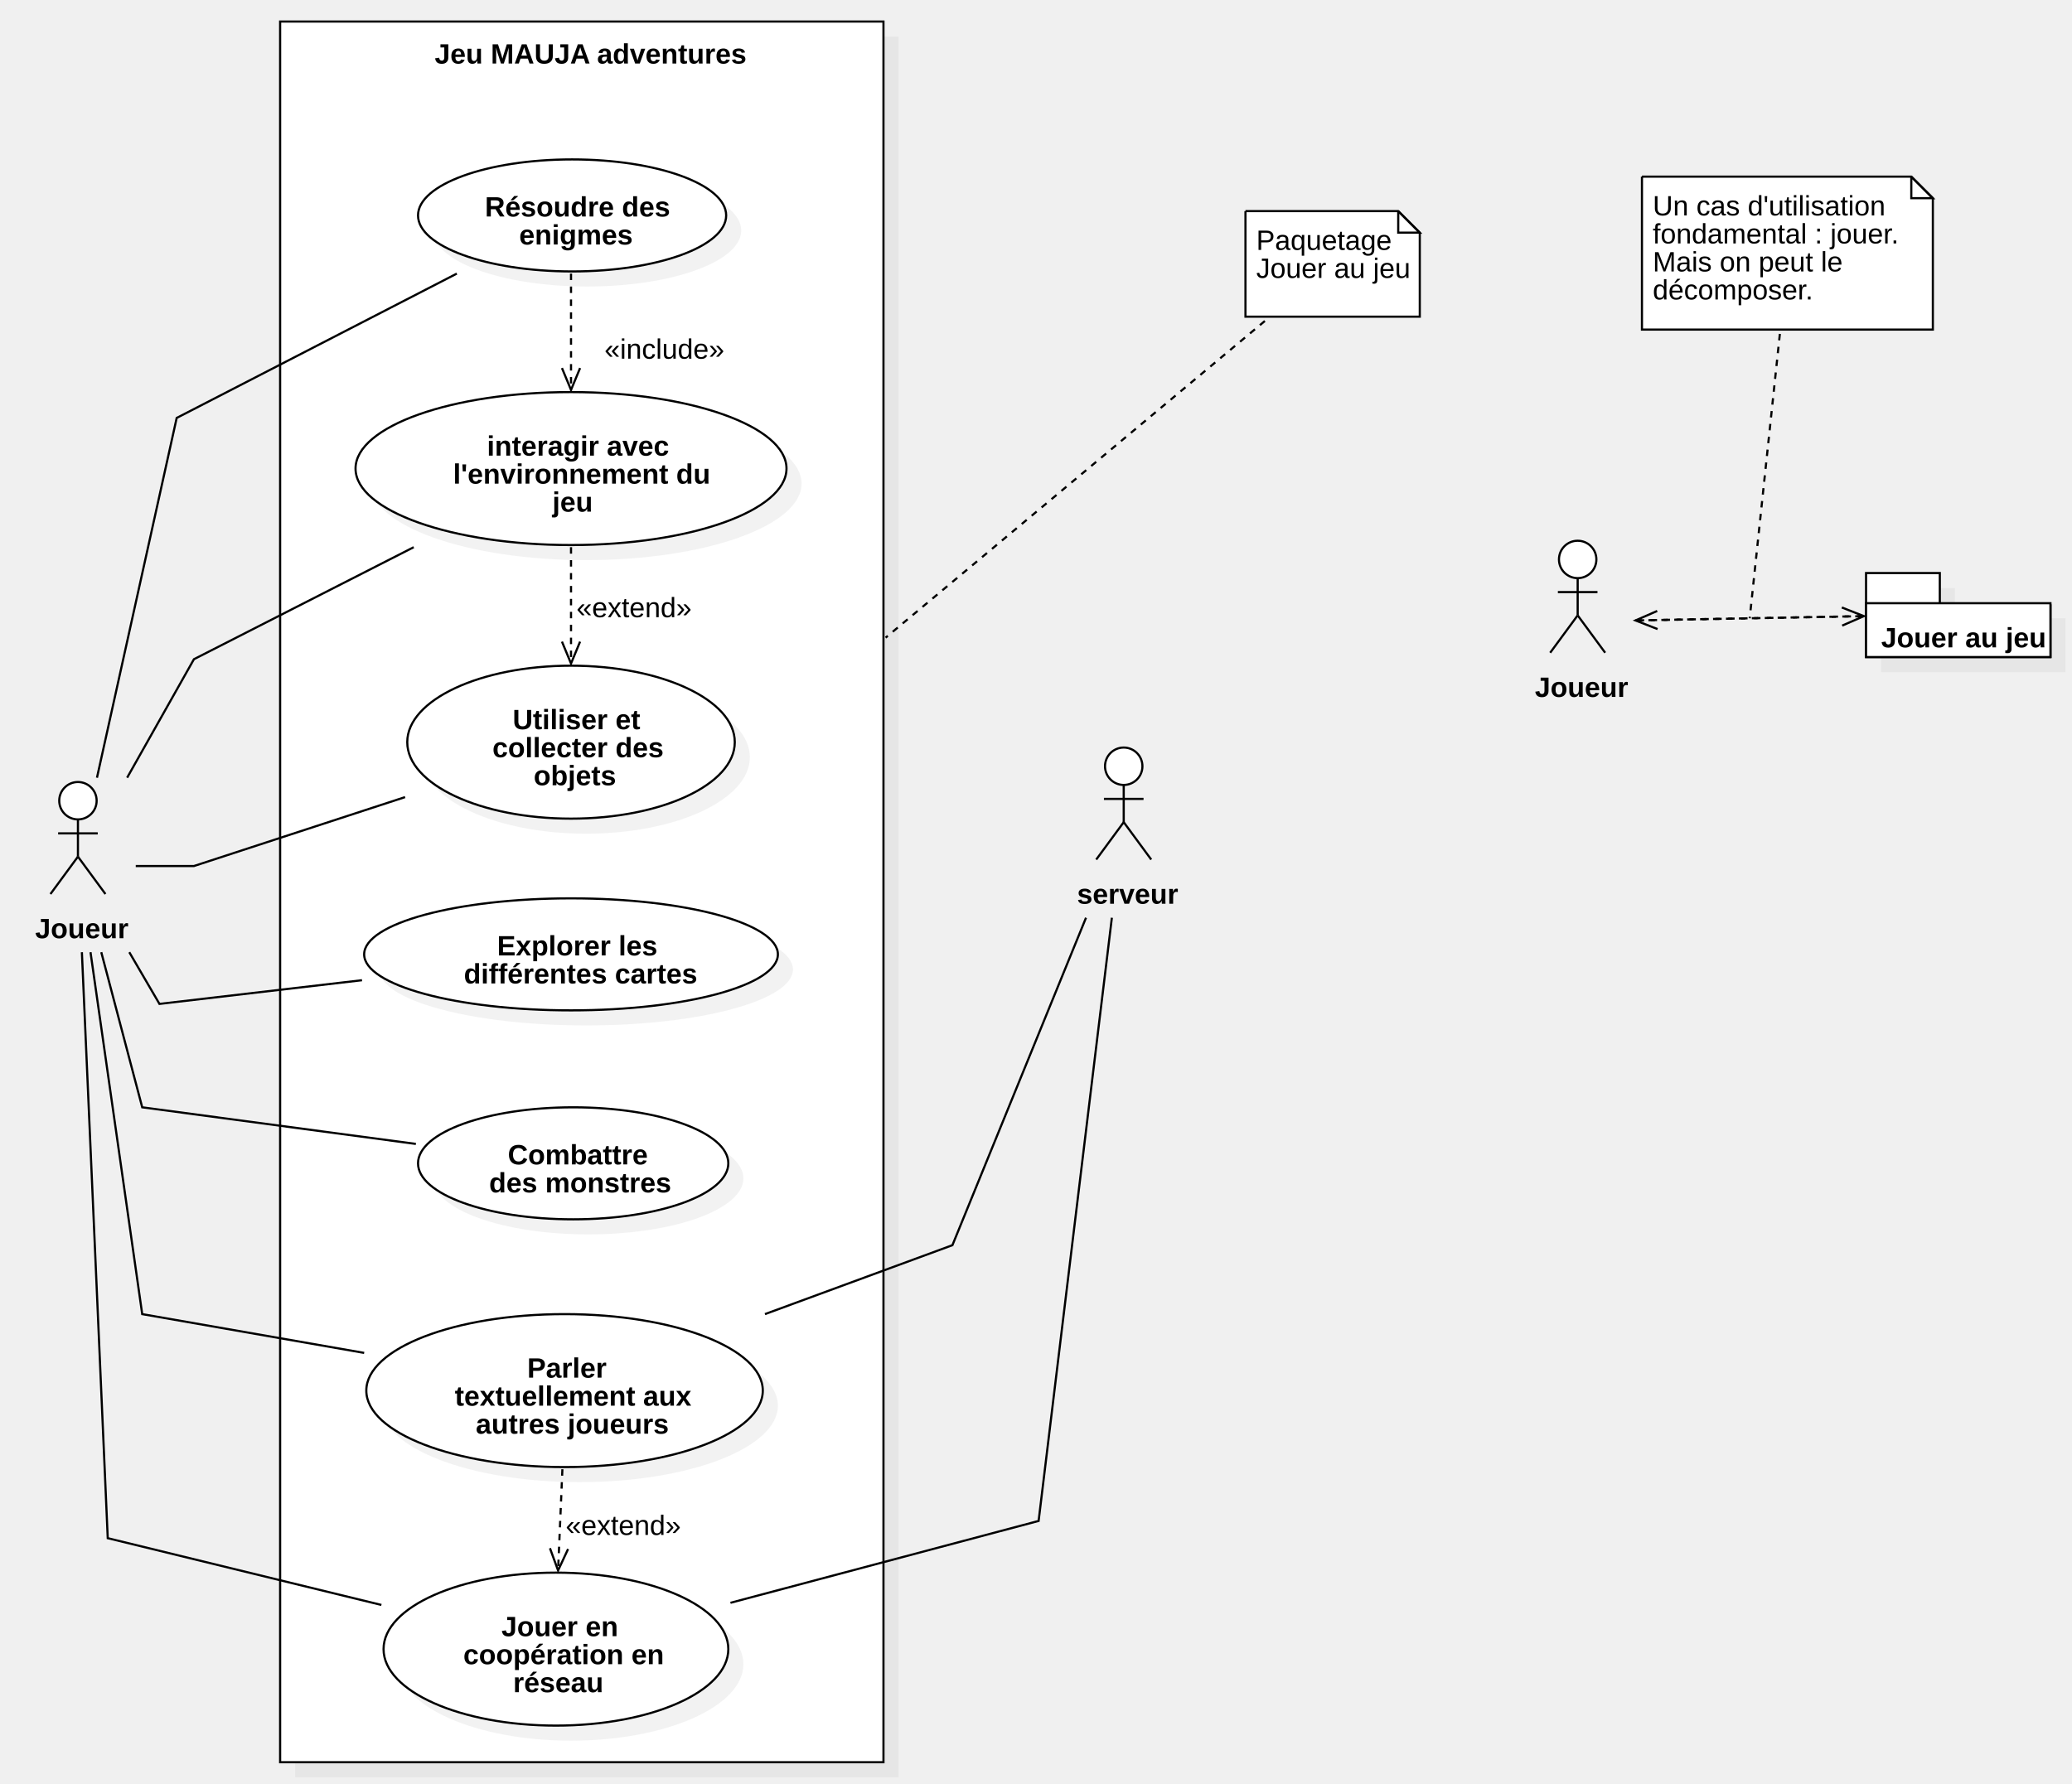
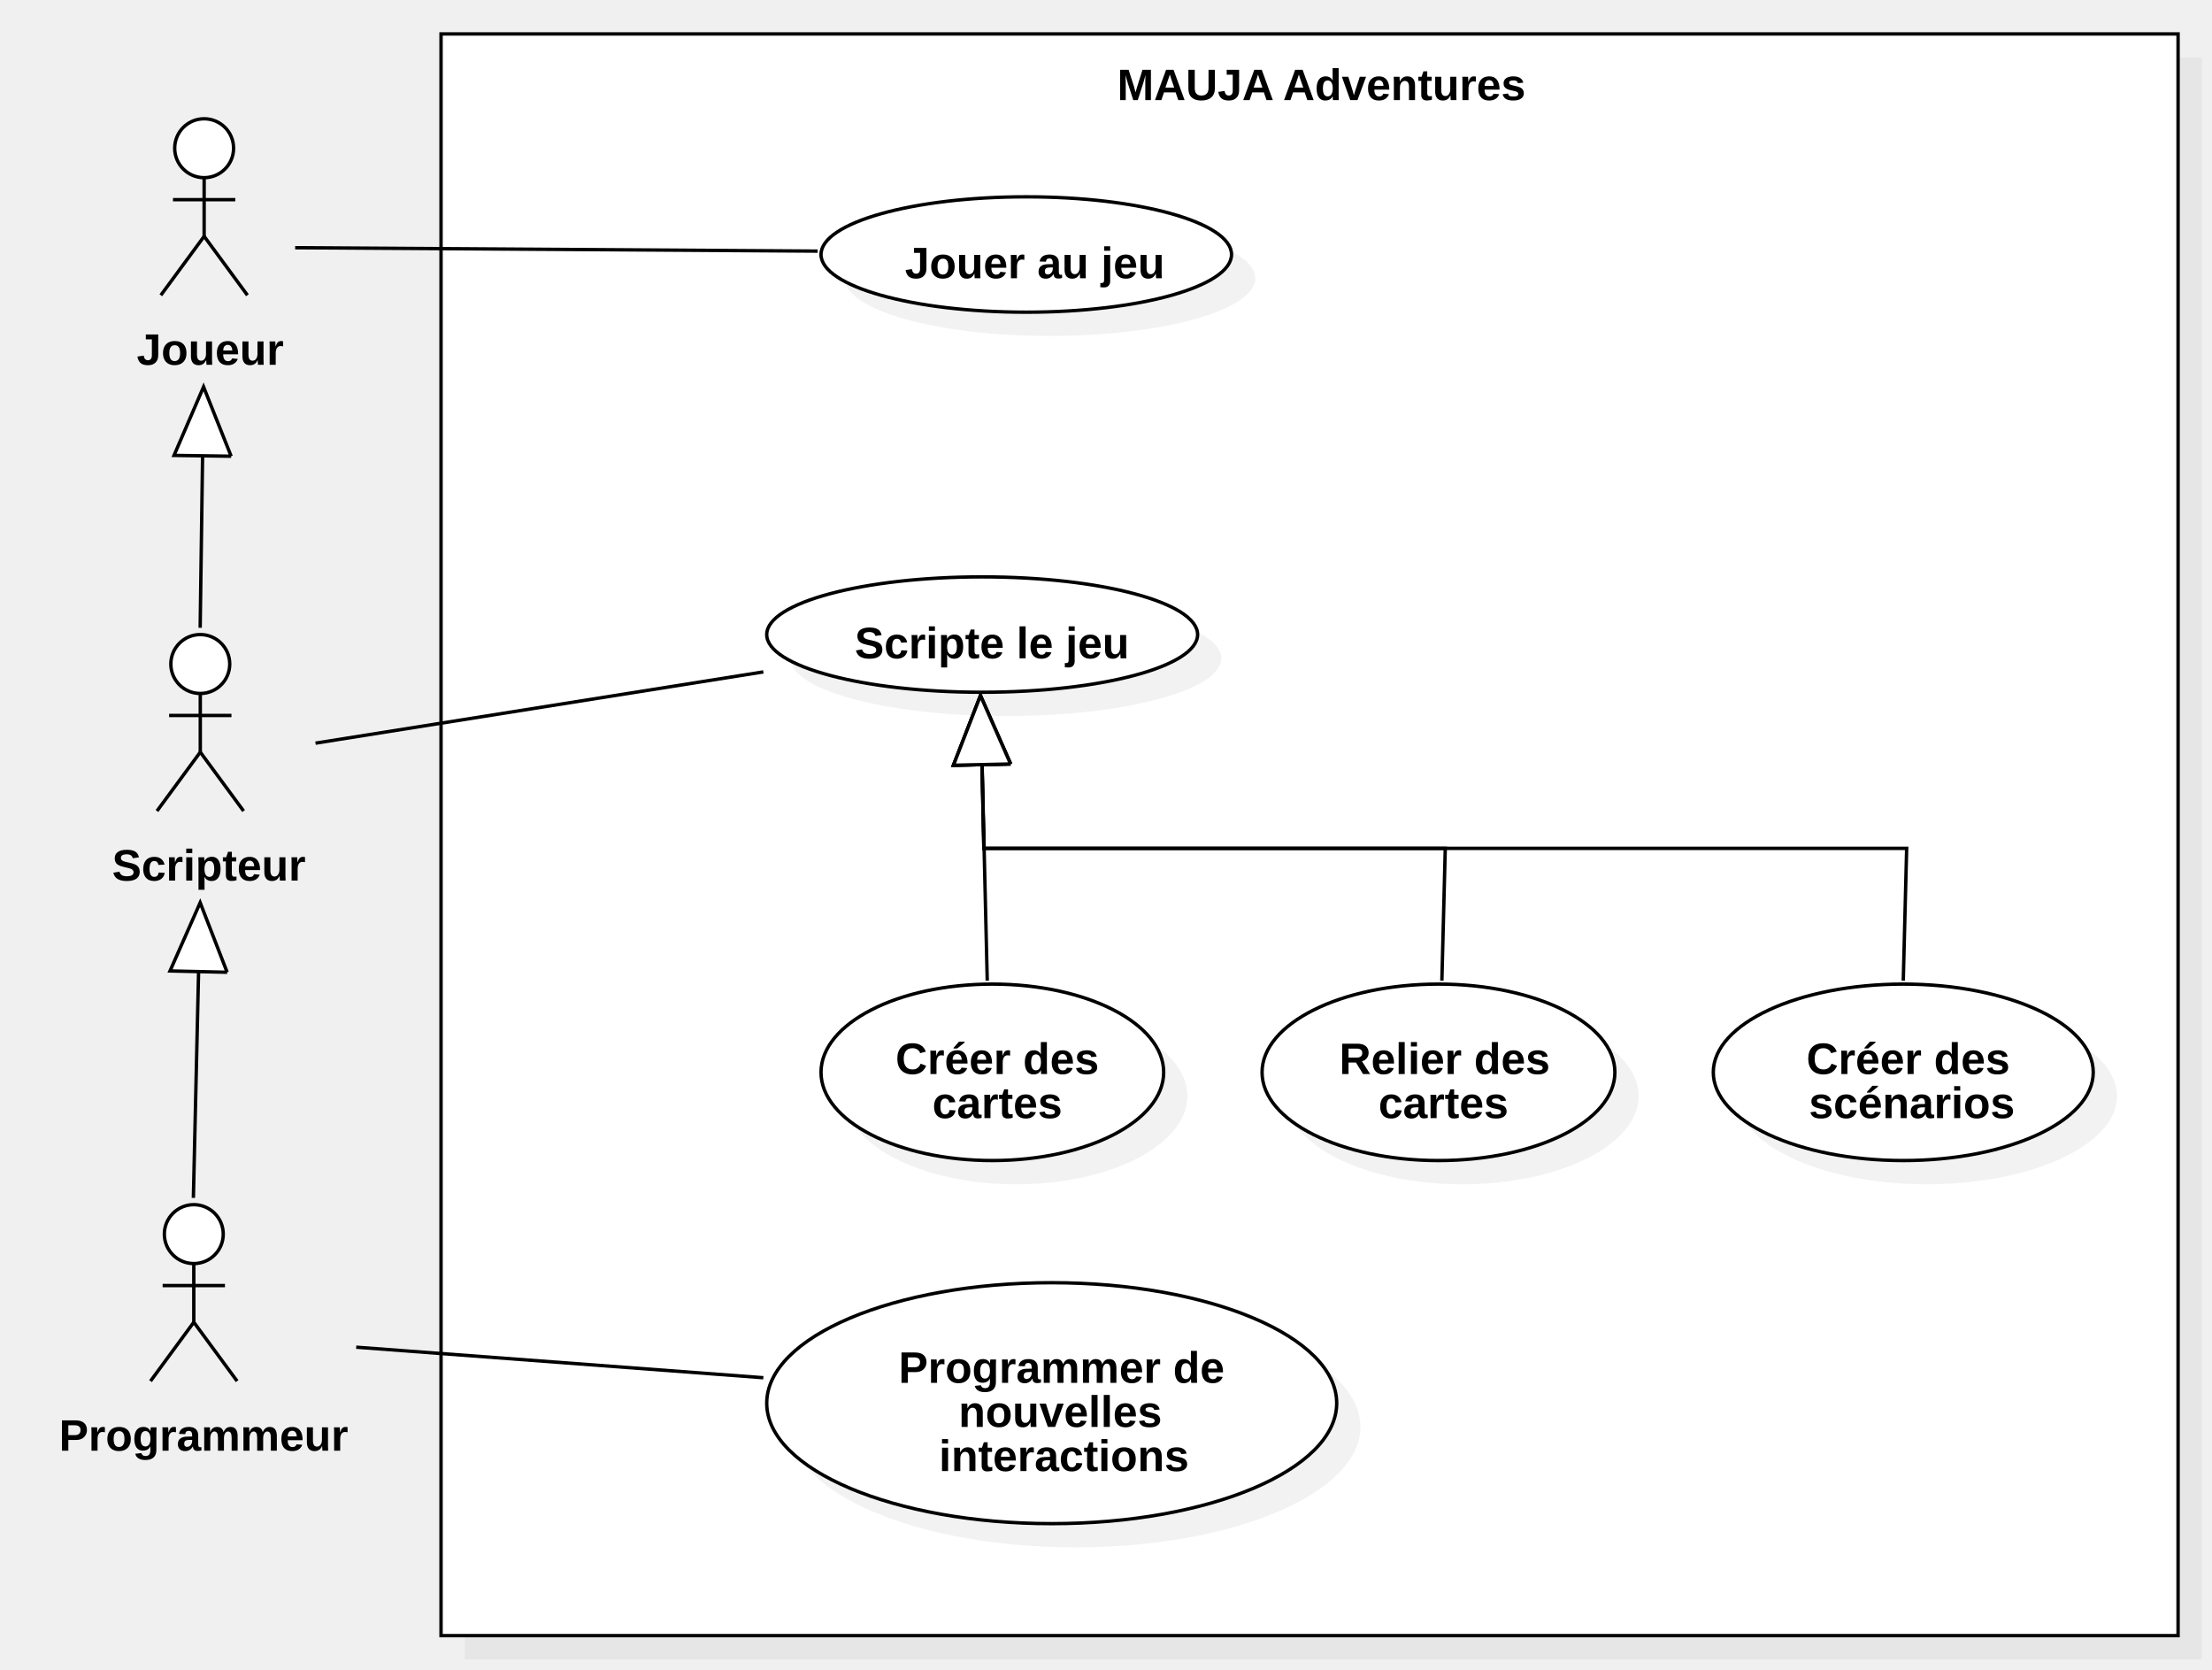
- <svg xmlns="http://www.w3.org/2000/svg" version="1.1" width="961.578" height="828">
+ <svg xmlns="http://www.w3.org/2000/svg" version="1.1" width="652" height="492">
  <defs />
  <g>
-     <g transform="translate(-6,-54) scale(1,1)">
-       <rect fill="#C0C0C0" stroke="none" x="143" y="71" width="280" height="808" opacity="0.2" />
-     </g>
-     <g transform="translate(-6,-54) scale(1,1)">
-       <rect fill="#ffffff" stroke="none" x="136" y="64" width="280" height="808" />
-     </g>
-     <g transform="translate(-6,-54) scale(1,1)">
-       <path fill="none" stroke="#000000" d="M 136 64 L 416 64 L 416 872 L 136 872 L 136 64 Z Z" stroke-miterlimit="10" />
-     </g>
-     <g transform="translate(-6,-54) scale(1,1)">
-       <g>
-         <path fill="none" stroke="none" />
-         <text fill="#000000" stroke="none" font-family="Arial" font-size="13px" font-style="normal" font-weight="bold" text-decoration="none" x="207.718" y="83.5">Jeu MAUJA adventures</text>
-       </g>
-     </g>
-     <g transform="translate(-6,-54) scale(1,1)">
-       <path fill="#ffffff" stroke="none" d="M 33.492 425.68 C 33.492 420.886 37.377 417 42.171 417 C 46.964 417 50.85 420.886 50.85 425.68 C 50.85 430.474 46.964 434.36 42.171 434.36 C 37.377 434.36 33.492 430.474 33.492 425.68 Z" />
-     </g>
-     <g transform="translate(-6,-54) scale(1,1)">
-       <path fill="none" stroke="#000000" d="M 33.492 425.68 C 33.492 420.886 37.377 417 42.171 417 C 46.964 417 50.85 420.886 50.85 425.68 C 50.85 430.474 46.964 434.36 42.171 434.36 C 37.377 434.36 33.492 430.474 33.492 425.68 Z" stroke-miterlimit="10" />
-     </g>
-     <g transform="translate(-6,-54) scale(1,1)">
-       <path fill="none" stroke="#000000" d="M 42.171 434.36 L 42.171 451.64" stroke-miterlimit="10" />
-     </g>
-     <g transform="translate(-6,-54) scale(1,1)">
-       <path fill="none" stroke="#000000" d="M 32.981 440.84 L 51.361 440.84" stroke-miterlimit="10" />
-     </g>
-     <g transform="translate(-6,-54) scale(1,1)">
-       <path fill="none" stroke="#000000" d="M 42.171 451.64 L 29.407 469" stroke-miterlimit="10" />
-     </g>
-     <g transform="translate(-6,-54) scale(1,1)">
-       <path fill="none" stroke="#000000" d="M 42.171 451.64 L 54.935 469" stroke-miterlimit="10" />
-     </g>
-     <g transform="translate(-6,-54) scale(1,1)">
-       <g>
-         <path fill="none" stroke="none" />
-         <text fill="#000000" stroke="none" font-family="Arial" font-size="13px" font-style="normal" font-weight="bold" text-decoration="none" x="22.296" y="489.5">Joueur</text>
-       </g>
-     </g>
-     <g transform="translate(-6,-54) scale(1,1)">
-       <path fill="#C0C0C0" stroke="none" d="M 191 826.5 C 191 806.894 226.817 791 271 791 C 315.183 791 351 806.894 351 826.5 C 351 846.106 315.183 862 271 862 C 226.817 862 191 846.106 191 826.5 Z" opacity="0.2" />
-     </g>
-     <g transform="translate(-6,-54) scale(1,1)">
-       <path fill="#ffffff" stroke="none" d="M 184 819.5 C 184 799.894 219.817 784 264 784 C 308.183 784 344 799.894 344 819.5 C 344 839.106 308.183 855 264 855 C 219.817 855 184 839.106 184 819.5 Z" />
-     </g>
-     <g transform="translate(-6,-54) scale(1,1)">
-       <path fill="none" stroke="#000000" d="M 184 819.5 C 184 799.894 219.817 784 264 784 C 308.183 784 344 799.894 344 819.5 C 344 839.106 308.183 855 264 855 C 219.817 855 184 839.106 184 819.5 Z" stroke-miterlimit="10" />
-     </g>
-     <g transform="translate(-6,-54) scale(1,1)">
-       <g>
-         <path fill="none" stroke="none" />
-         <text fill="#000000" stroke="none" font-family="Arial" font-size="13px" font-style="normal" font-weight="bold" text-decoration="none" x="238.705" y="813.5">Jouer en</text>
-         <text fill="#000000" stroke="none" font-family="Arial" font-size="13px" font-style="normal" font-weight="bold" text-decoration="none" x="220.995" y="826.5">coopération en</text>
-         <text fill="#000000" stroke="none" font-family="Arial" font-size="13px" font-style="normal" font-weight="bold" text-decoration="none" x="244.125" y="839.5">réseau</text>
-       </g>
-     </g>
-     <g transform="translate(-6,-54) scale(1,1)">
-       <path fill="none" stroke="#000000" d="M 44 496 L 56 768 L 183 799" stroke-miterlimit="10" />
-     </g>
-     <g transform="translate(-6,-54) scale(1,1)">
-       <path fill="#C0C0C0" stroke="none" d="M 207 161 C 207 146.641 239.012 135 278.5 135 C 317.988 135 350 146.641 350 161 C 350 175.359 317.988 187 278.5 187 C 239.012 187 207 175.359 207 161 Z" opacity="0.2" />
-     </g>
-     <g transform="translate(-6,-54) scale(1,1)">
-       <path fill="#ffffff" stroke="none" d="M 200 154 C 200 139.641 232.012 128 271.5 128 C 310.988 128 343 139.641 343 154 C 343 168.359 310.988 180 271.5 180 C 232.012 180 200 168.359 200 154 Z" />
-     </g>
-     <g transform="translate(-6,-54) scale(1,1)">
-       <path fill="none" stroke="#000000" d="M 200 154 C 200 139.641 232.012 128 271.5 128 C 310.988 128 343 139.641 343 154 C 343 168.359 310.988 180 271.5 180 C 232.012 180 200 168.359 200 154 Z" stroke-miterlimit="10" />
-     </g>
-     <g transform="translate(-6,-54) scale(1,1)">
-       <g>
-         <path fill="none" stroke="none" />
-         <text fill="#000000" stroke="none" font-family="Arial" font-size="13px" font-style="normal" font-weight="bold" text-decoration="none" x="231.031" y="154.5">Résoudre des</text>
-         <text fill="#000000" stroke="none" font-family="Arial" font-size="13px" font-style="normal" font-weight="bold" text-decoration="none" x="246.931" y="167.5">enigmes</text>
-       </g>
-     </g>
-     <g transform="translate(-6,-54) scale(1,1)">
-       <path fill="none" stroke="#000000" d="M 51 415 L 88 248 L 218 181" stroke-miterlimit="10" />
-     </g>
-     <g transform="translate(-6,-54) scale(1,1)">
-       <path fill="#C0C0C0" stroke="none" d="M 178 278.5 C 178 258.894 222.772 243 278 243 C 333.228 243 378 258.894 378 278.5 C 378 298.106 333.228 314 278 314 C 222.772 314 178 298.106 178 278.5 Z" opacity="0.2" />
-     </g>
-     <g transform="translate(-6,-54) scale(1,1)">
-       <path fill="#ffffff" stroke="none" d="M 171 271.5 C 171 251.894 215.772 236 271 236 C 326.228 236 371 251.894 371 271.5 C 371 291.106 326.228 307 271 307 C 215.772 307 171 291.106 171 271.5 Z" />
-     </g>
-     <g transform="translate(-6,-54) scale(1,1)">
-       <path fill="none" stroke="#000000" d="M 171 271.5 C 171 251.894 215.772 236 271 236 C 326.228 236 371 251.894 371 271.5 C 371 291.106 326.228 307 271 307 C 215.772 307 171 291.106 171 271.5 Z" stroke-miterlimit="10" />
-     </g>
-     <g transform="translate(-6,-54) scale(1,1)">
-       <g>
-         <path fill="none" stroke="none" />
-         <text fill="#000000" stroke="none" font-family="Arial" font-size="13px" font-style="normal" font-weight="bold" text-decoration="none" x="231.981" y="265.5">interagir avec</text>
-         <text fill="#000000" stroke="none" font-family="Arial" font-size="13px" font-style="normal" font-weight="bold" text-decoration="none" x="216.28" y="278.5">l'environnement du</text>
-         <text fill="#000000" stroke="none" font-family="Arial" font-size="13px" font-style="normal" font-weight="bold" text-decoration="none" x="262.326" y="291.5">jeu</text>
-       </g>
-     </g>
-     <g transform="translate(-6,-54) scale(1,1)">
-       <path fill="none" stroke="#000000" d="M 271 181 L 271 235" stroke-miterlimit="10" stroke-dasharray="3" />
-     </g>
-     <g transform="translate(-6,-54) scale(1,1)">
-       <path fill="none" stroke="#000000" d="M 266.79 224.837 L 271 235 L 275.21 224.837" stroke-miterlimit="10" />
-     </g>
-     <g transform="translate(-6,-54) scale(1,1)">
-       <g>
-         <path fill="none" stroke="none" />
-         <text fill="#000000" stroke="none" font-family="Arial" font-size="13px" font-style="normal" font-weight="normal" text-decoration="none" x="286.5" y="220.5">«include»</text>
-       </g>
-     </g>
-     <g transform="translate(-6,-54) scale(1,1)">
-       <path fill="none" stroke="#000000" d="M 65 415 L 96 360 L 198 308" stroke-miterlimit="10" />
-     </g>
-     <g transform="translate(-6,-54) scale(1,1)">
-       <path fill="#C0C0C0" stroke="none" d="M 182 504 C 182 489.641 224.981 478 278 478 C 331.019 478 374 489.641 374 504 C 374 518.359 331.019 530 278 530 C 224.981 530 182 518.359 182 504 Z" opacity="0.2" />
-     </g>
-     <g transform="translate(-6,-54) scale(1,1)">
-       <path fill="#ffffff" stroke="none" d="M 175 497 C 175 482.641 217.981 471 271 471 C 324.019 471 367 482.641 367 497 C 367 511.359 324.019 523 271 523 C 217.981 523 175 511.359 175 497 Z" />
-     </g>
-     <g transform="translate(-6,-54) scale(1,1)">
-       <path fill="none" stroke="#000000" d="M 175 497 C 175 482.641 217.981 471 271 471 C 324.019 471 367 482.641 367 497 C 367 511.359 324.019 523 271 523 C 217.981 523 175 511.359 175 497 Z" stroke-miterlimit="10" />
-     </g>
-     <g transform="translate(-6,-54) scale(1,1)">
-       <g>
-         <path fill="none" stroke="none" />
-         <text fill="#000000" stroke="none" font-family="Arial" font-size="13px" font-style="normal" font-weight="bold" text-decoration="none" x="236.681" y="497.5">Explorer les</text>
-         <text fill="#000000" stroke="none" font-family="Arial" font-size="13px" font-style="normal" font-weight="bold" text-decoration="none" x="221.26" y="510.5">différentes cartes</text>
-       </g>
-     </g>
-     <g transform="translate(-6,-54) scale(1,1)">
-       <path fill="none" stroke="#000000" d="M 66 496 L 80 520 L 174 509" stroke-miterlimit="10" />
-     </g>
-     <g transform="translate(-6,-54) scale(1,1)">
-       <path fill="#ffffff" stroke="none" d="M 518.821 409.68 C 518.821 404.886 522.707 401 527.5 401 C 532.293 401 536.179 404.886 536.179 409.68 C 536.179 414.474 532.293 418.36 527.5 418.36 C 522.707 418.36 518.821 414.474 518.821 409.68 Z" />
-     </g>
-     <g transform="translate(-6,-54) scale(1,1)">
-       <path fill="none" stroke="#000000" d="M 518.821 409.68 C 518.821 404.886 522.707 401 527.5 401 C 532.293 401 536.179 404.886 536.179 409.68 C 536.179 414.474 532.293 418.36 527.5 418.36 C 522.707 418.36 518.821 414.474 518.821 409.68 Z" stroke-miterlimit="10" />
-     </g>
-     <g transform="translate(-6,-54) scale(1,1)">
-       <path fill="none" stroke="#000000" d="M 527.5 418.36 L 527.5 435.64" stroke-miterlimit="10" />
-     </g>
-     <g transform="translate(-6,-54) scale(1,1)">
-       <path fill="none" stroke="#000000" d="M 518.31 424.84 L 536.69 424.84" stroke-miterlimit="10" />
-     </g>
-     <g transform="translate(-6,-54) scale(1,1)">
-       <path fill="none" stroke="#000000" d="M 527.5 435.64 L 514.736 453" stroke-miterlimit="10" />
-     </g>
-     <g transform="translate(-6,-54) scale(1,1)">
-       <path fill="none" stroke="#000000" d="M 527.5 435.64 L 540.264 453" stroke-miterlimit="10" />
-     </g>
-     <g transform="translate(-6,-54) scale(1,1)">
-       <g>
-         <path fill="none" stroke="none" />
-         <text fill="#000000" stroke="none" font-family="Arial" font-size="13px" font-style="normal" font-weight="bold" text-decoration="none" x="505.826" y="473.5">serveur</text>
-       </g>
-     </g>
-     <g transform="translate(-6,-54) scale(1,1)">
-       <path fill="#C0C0C0" stroke="none" d="M 202 405.5 C 202 385.894 236.026 370 278 370 C 319.974 370 354 385.894 354 405.5 C 354 425.106 319.974 441 278 441 C 236.026 441 202 425.106 202 405.5 Z" opacity="0.2" />
-     </g>
-     <g transform="translate(-6,-54) scale(1,1)">
-       <path fill="#ffffff" stroke="none" d="M 195 398.5 C 195 378.894 229.026 363 271 363 C 312.974 363 347 378.894 347 398.5 C 347 418.106 312.974 434 271 434 C 229.026 434 195 418.106 195 398.5 Z" />
-     </g>
-     <g transform="translate(-6,-54) scale(1,1)">
-       <path fill="none" stroke="#000000" d="M 195 398.5 C 195 378.894 229.026 363 271 363 C 312.974 363 347 378.894 347 398.5 C 347 418.106 312.974 434 271 434 C 229.026 434 195 418.106 195 398.5 Z" stroke-miterlimit="10" />
-     </g>
-     <g transform="translate(-6,-54) scale(1,1)">
-       <g>
-         <path fill="none" stroke="none" />
-         <text fill="#000000" stroke="none" font-family="Arial" font-size="13px" font-style="normal" font-weight="bold" text-decoration="none" x="243.911" y="392.5">Utiliser et</text>
-         <text fill="#000000" stroke="none" font-family="Arial" font-size="13px" font-style="normal" font-weight="bold" text-decoration="none" x="234.51" y="405.5">collecter des</text>
-         <text fill="#000000" stroke="none" font-family="Arial" font-size="13px" font-style="normal" font-weight="bold" text-decoration="none" x="253.655" y="418.5">objets</text>
-       </g>
-     </g>
-     <g transform="translate(-6,-54) scale(1,1)">
-       <path fill="none" stroke="#000000" d="M 69 456 L 96 456 L 194 424" stroke-miterlimit="10" />
-     </g>
-     <g transform="translate(-6,-54) scale(1,1)">
-       <path fill="#C0C0C0" stroke="none" d="M 207 601 C 207 586.641 239.235 575 279 575 C 318.765 575 351 586.641 351 601 C 351 615.359 318.765 627 279 627 C 239.235 627 207 615.359 207 601 Z" opacity="0.2" />
-     </g>
-     <g transform="translate(-6,-54) scale(1,1)">
-       <path fill="#ffffff" stroke="none" d="M 200 594 C 200 579.641 232.235 568 272 568 C 311.765 568 344 579.641 344 594 C 344 608.359 311.765 620 272 620 C 232.235 620 200 608.359 200 594 Z" />
-     </g>
-     <g transform="translate(-6,-54) scale(1,1)">
-       <path fill="none" stroke="#000000" d="M 200 594 C 200 579.641 232.235 568 272 568 C 311.765 568 344 579.641 344 594 C 344 608.359 311.765 620 272 620 C 232.235 620 200 608.359 200 594 Z" stroke-miterlimit="10" />
-     </g>
-     <g transform="translate(-6,-54) scale(1,1)">
-       <g>
-         <path fill="none" stroke="none" />
-         <text fill="#000000" stroke="none" font-family="Arial" font-size="13px" font-style="normal" font-weight="bold" text-decoration="none" x="241.655" y="594.5">Combattre</text>
-         <text fill="#000000" stroke="none" font-family="Arial" font-size="13px" font-style="normal" font-weight="bold" text-decoration="none" x="232.984" y="607.5">des monstres</text>
-       </g>
-     </g>
-     <g transform="translate(-6,-54) scale(1,1)">
-       <path fill="none" stroke="#000000" d="M 199 585 L 72 568 L 53 496" stroke-miterlimit="10" />
-     </g>
-     <g transform="translate(-6,-54) scale(1,1)">
-       <path fill="#C0C0C0" stroke="none" d="M 183 706.5 C 183 686.894 224.19 671 275 671 C 325.81 671 367 686.894 367 706.5 C 367 726.106 325.81 742 275 742 C 224.19 742 183 726.106 183 706.5 Z" opacity="0.2" />
-     </g>
-     <g transform="translate(-6,-54) scale(1,1)">
-       <path fill="#ffffff" stroke="none" d="M 176 699.5 C 176 679.894 217.19 664 268 664 C 318.81 664 360 679.894 360 699.5 C 360 719.106 318.81 735 268 735 C 217.19 735 176 719.106 176 699.5 Z" />
-     </g>
-     <g transform="translate(-6,-54) scale(1,1)">
-       <path fill="none" stroke="#000000" d="M 176 699.5 C 176 679.894 217.19 664 268 664 C 318.81 664 360 679.894 360 699.5 C 360 719.106 318.81 735 268 735 C 217.19 735 176 719.106 176 699.5 Z" stroke-miterlimit="10" />
-     </g>
-     <g transform="translate(-6,-54) scale(1,1)">
-       <g>
-         <path fill="none" stroke="none" />
-         <text fill="#000000" stroke="none" font-family="Arial" font-size="13px" font-style="normal" font-weight="bold" text-decoration="none" x="250.661" y="693.5">Parler</text>
-         <text fill="#000000" stroke="none" font-family="Arial" font-size="13px" font-style="normal" font-weight="bold" text-decoration="none" x="217.054" y="706.5">textuellement aux</text>
-         <text fill="#000000" stroke="none" font-family="Arial" font-size="13px" font-style="normal" font-weight="bold" text-decoration="none" x="226.81" y="719.5">autres joueurs</text>
-       </g>
-     </g>
-     <g transform="translate(-6,-54) scale(1,1)">
-       <rect fill="#C0C0C0" stroke="none" x="879" y="327" width="34.231" height="15" opacity="0.2" />
-     </g>
-     <g transform="translate(-6,-54) scale(1,1)">
-       <rect fill="#C0C0C0" stroke="none" x="879" y="341" width="85.578" height="25" opacity="0.2" />
-     </g>
-     <g transform="translate(-6,-54) scale(1,1)">
-       <rect fill="#ffffff" stroke="none" x="872" y="335" width="85.578" height="24" />
-     </g>
-     <g transform="translate(-6,-54) scale(1,1)">
-       <path fill="none" stroke="#000000" d="M 872 335 L 957.578 335 L 957.578 359 L 872 359 L 872 335 Z Z" stroke-miterlimit="10" />
-     </g>
-     <g transform="translate(-6,-54) scale(1,1)">
-       <rect fill="#ffffff" stroke="none" x="872" y="320" width="34.231" height="15" />
-     </g>
-     <g transform="translate(-6,-54) scale(1,1)">
-       <path fill="none" stroke="#000000" d="M 872 320 L 906.231 320 L 906.231 335 L 872 335 L 872 320 Z Z" stroke-miterlimit="10" />
-     </g>
-     <g transform="translate(-6,-54) scale(1,1)">
-       <rect fill="#ffffff" stroke="none" x="872" y="334" width="85.578" height="25" />
-     </g>
-     <g transform="translate(-6,-54) scale(1,1)">
-       <path fill="none" stroke="#000000" d="M 872 334 L 957.578 334 L 957.578 359 L 872 359 L 872 334 Z Z" stroke-miterlimit="10" />
-     </g>
-     <g transform="translate(-6,-54) scale(1,1)">
-       <g>
-         <path fill="none" stroke="none" />
-         <text fill="#000000" stroke="none" font-family="Arial" font-size="13px" font-style="normal" font-weight="bold" text-decoration="none" x="879.014" y="354.5">Jouer au jeu</text>
-       </g>
-     </g>
-     <g transform="translate(-6,-54) scale(1,1)">
-       <path fill="#ffffff" stroke="none" d="M 729.492 313.68 C 729.492 308.886 733.377 305 738.171 305 C 742.964 305 746.85 308.886 746.85 313.68 C 746.85 318.474 742.964 322.36 738.171 322.36 C 733.377 322.36 729.492 318.474 729.492 313.68 Z" />
-     </g>
-     <g transform="translate(-6,-54) scale(1,1)">
-       <path fill="none" stroke="#000000" d="M 729.492 313.68 C 729.492 308.886 733.377 305 738.171 305 C 742.964 305 746.85 308.886 746.85 313.68 C 746.85 318.474 742.964 322.36 738.171 322.36 C 733.377 322.36 729.492 318.474 729.492 313.68 Z" stroke-miterlimit="10" />
-     </g>
-     <g transform="translate(-6,-54) scale(1,1)">
-       <path fill="none" stroke="#000000" d="M 738.171 322.36 L 738.171 339.64" stroke-miterlimit="10" />
-     </g>
-     <g transform="translate(-6,-54) scale(1,1)">
-       <path fill="none" stroke="#000000" d="M 728.981 328.84 L 747.361 328.84" stroke-miterlimit="10" />
-     </g>
-     <g transform="translate(-6,-54) scale(1,1)">
-       <path fill="none" stroke="#000000" d="M 738.171 339.64 L 725.407 357" stroke-miterlimit="10" />
-     </g>
-     <g transform="translate(-6,-54) scale(1,1)">
-       <path fill="none" stroke="#000000" d="M 738.171 339.64 L 750.935 357" stroke-miterlimit="10" />
-     </g>
-     <g transform="translate(-6,-54) scale(1,1)">
-       <g>
-         <path fill="none" stroke="none" />
-         <text fill="#000000" stroke="none" font-family="Arial" font-size="13px" font-style="normal" font-weight="bold" text-decoration="none" x="718.296" y="377.5">Joueur</text>
-       </g>
-     </g>
-     <g transform="translate(-6,-54) scale(1,1)">
-       <path fill="#ffffff" stroke="none" d="M 584 152 L 654.893 152 L 664.893 162 L 664.893 201 L 584 201 L 584 152" />
-     </g>
-     <g transform="translate(-6,-54) scale(1,1)">
-       <path fill="none" stroke="#000000" d="M 584 152 L 654.893 152 L 664.893 162 L 664.893 201 L 584 201 L 584 152 L 584 152" stroke-miterlimit="10" />
-     </g>
-     <g transform="translate(-6,-54) scale(1,1)">
-       <path fill="none" stroke="#000000" d="M 654.893 152 L 654.893 162 L 664.893 162 L 654.893 152" stroke-miterlimit="10" />
-     </g>
-     <g transform="translate(-6,-54) scale(1,1)">
-       <g>
-         <path fill="none" stroke="none" />
-         <text fill="#000000" stroke="none" font-family="Arial" font-size="13px" font-style="normal" font-weight="normal" text-decoration="none" x="589" y="170">Paquetage</text>
-         <text fill="#000000" stroke="none" font-family="Arial" font-size="13px" font-style="normal" font-weight="normal" text-decoration="none" x="589" y="183">Jouer au jeu</text>
-       </g>
-     </g>
-     <g transform="translate(-6,-54) scale(1,1)">
-       <path fill="none" stroke="#000000" d="M 593 203 L 417 350" stroke-miterlimit="10" stroke-dasharray="3" />
-     </g>
-     <g transform="translate(-6,-54) scale(1,1)">
-       <path fill="none" stroke="#000000" d="M 175 682 L 72 664 L 48 496" stroke-miterlimit="10" />
-     </g>
-     <g transform="translate(-6,-54) scale(1,1)">
-       <path fill="none" stroke="#000000" d="M 361 664 L 448 632 L 510 480" stroke-miterlimit="10" />
-     </g>
-     <g transform="translate(-6,-54) scale(1,1)">
-       <path fill="none" stroke="#000000" d="M 345 798 L 488 760 L 522 480" stroke-miterlimit="10" />
-     </g>
-     <g transform="translate(-6,-54) scale(1,1)">
-       <path fill="none" stroke="#000000" d="M 765 342 L 871 340" stroke-miterlimit="10" stroke-dasharray="3" />
-     </g>
-     <g transform="translate(-6,-54) scale(1,1)">
-       <path fill="none" stroke="#000000" d="M 860.919 344.4 L 871 340 L 860.76 335.983" stroke-miterlimit="10" />
-     </g>
-     <g transform="translate(-6,-54) scale(1,1)">
-       <path fill="none" stroke="#000000" d="M 871 340 L 765 342" stroke-miterlimit="10" stroke-dasharray="3" />
-     </g>
-     <g transform="translate(-6,-54) scale(1,1)">
-       <path fill="none" stroke="#000000" d="M 775.081 337.6 L 765 342 L 775.24 346.017" stroke-miterlimit="10" />
-     </g>
-     <g transform="translate(-6,-54) scale(1,1)">
-       <path fill="none" stroke="#000000" d="M 271 308 L 271 362" stroke-miterlimit="10" stroke-dasharray="3" />
-     </g>
-     <g transform="translate(-6,-54) scale(1,1)">
-       <path fill="none" stroke="#000000" d="M 266.79 351.837 L 271 362 L 275.21 351.837" stroke-miterlimit="10" />
-     </g>
-     <g transform="translate(-6,-54) scale(1,1)">
-       <g>
-         <path fill="none" stroke="none" />
-         <text fill="#000000" stroke="none" font-family="Arial" font-size="13px" font-style="normal" font-weight="normal" text-decoration="none" x="273.5" y="340.5">«extend»</text>
-       </g>
-     </g>
-     <g transform="translate(-6,-54) scale(1,1)">
-       <path fill="none" stroke="#000000" d="M 267 736 L 265 783" stroke-miterlimit="10" stroke-dasharray="3" />
-     </g>
-     <g transform="translate(-6,-54) scale(1,1)">
-       <path fill="none" stroke="#000000" d="M 261.226 772.668 L 265 783 L 269.638 773.025" stroke-miterlimit="10" />
-     </g>
-     <g transform="translate(-6,-54) scale(1,1)">
-       <g>
-         <path fill="none" stroke="none" />
-         <text fill="#000000" stroke="none" font-family="Arial" font-size="13px" font-style="normal" font-weight="normal" text-decoration="none" x="268.5" y="766.5">«extend»</text>
-       </g>
-     </g>
-     <g transform="translate(-6,-54) scale(1,1)">
-       <path fill="#ffffff" stroke="none" d="M 768 136 L 893 136 L 903 146 L 903 207 L 768 207 L 768 136" />
-     </g>
-     <g transform="translate(-6,-54) scale(1,1)">
-       <path fill="none" stroke="#000000" d="M 768 136 L 893 136 L 903 146 L 903 207 L 768 207 L 768 136 L 768 136" stroke-miterlimit="10" />
-     </g>
-     <g transform="translate(-6,-54) scale(1,1)">
-       <path fill="none" stroke="#000000" d="M 893 136 L 893 146 L 903 146 L 893 136" stroke-miterlimit="10" />
-     </g>
-     <g transform="translate(-6,-54) scale(1,1)">
-       <g>
-         <path fill="none" stroke="none" />
-         <text fill="#000000" stroke="none" font-family="Arial" font-size="13px" font-style="normal" font-weight="normal" text-decoration="none" x="773" y="154">Un cas d'utilisation</text>
-         <text fill="#000000" stroke="none" font-family="Arial" font-size="13px" font-style="normal" font-weight="normal" text-decoration="none" x="773" y="167">fondamental : jouer.</text>
-         <text fill="#000000" stroke="none" font-family="Arial" font-size="13px" font-style="normal" font-weight="normal" text-decoration="none" x="773" y="180">Mais on peut le</text>
-         <text fill="#000000" stroke="none" font-family="Arial" font-size="13px" font-style="normal" font-weight="normal" text-decoration="none" x="773" y="193">décomposer.</text>
-       </g>
-     </g>
-     <g transform="translate(-6,-54) scale(1,1)">
-       <path fill="none" stroke="#000000" d="M 832 209 L 818 341" stroke-miterlimit="10" stroke-dasharray="3" />
+     <g transform="translate(-86,-158) scale(1,1)">
+       <rect fill="#C0C0C0" stroke="none" x="223" y="175" width="512" height="472" opacity="0.2" />
+     </g>
+     <g transform="translate(-86,-158) scale(1,1)">
+       <rect fill="#ffffff" stroke="none" x="216" y="168" width="512" height="472" />
+     </g>
+     <g transform="translate(-86,-158) scale(1,1)">
+       <path fill="none" stroke="#000000" d="M 216 168 L 728 168 L 728 640 L 216 640 L 216 168 Z Z" stroke-miterlimit="10" />
+     </g>
+     <g transform="translate(-86,-158) scale(1,1)">
+       <g>
+         <path fill="none" stroke="none" />
+         <text fill="#000000" stroke="none" font-family="Arial" font-size="13px" font-style="normal" font-weight="bold" text-decoration="none" x="415.284" y="187.5">MAUJA Adventures</text>
+       </g>
+     </g>
+     <g transform="translate(-86,-158) scale(1,1)">
+       <path fill="#ffffff" stroke="none" d="M 137.492 201.68 C 137.492 196.886 141.377 193 146.171 193 C 150.964 193 154.85 196.886 154.85 201.68 C 154.85 206.474 150.964 210.36 146.171 210.36 C 141.377 210.36 137.492 206.474 137.492 201.68 Z" />
+     </g>
+     <g transform="translate(-86,-158) scale(1,1)">
+       <path fill="none" stroke="#000000" d="M 137.492 201.68 C 137.492 196.886 141.377 193 146.171 193 C 150.964 193 154.85 196.886 154.85 201.68 C 154.85 206.474 150.964 210.36 146.171 210.36 C 141.377 210.36 137.492 206.474 137.492 201.68 Z" stroke-miterlimit="10" />
+     </g>
+     <g transform="translate(-86,-158) scale(1,1)">
+       <path fill="none" stroke="#000000" d="M 146.171 210.36 L 146.171 227.64" stroke-miterlimit="10" />
+     </g>
+     <g transform="translate(-86,-158) scale(1,1)">
+       <path fill="none" stroke="#000000" d="M 136.981 216.84 L 155.361 216.84" stroke-miterlimit="10" />
+     </g>
+     <g transform="translate(-86,-158) scale(1,1)">
+       <path fill="none" stroke="#000000" d="M 146.171 227.64 L 133.407 245" stroke-miterlimit="10" />
+     </g>
+     <g transform="translate(-86,-158) scale(1,1)">
+       <path fill="none" stroke="#000000" d="M 146.171 227.64 L 158.935 245" stroke-miterlimit="10" />
+     </g>
+     <g transform="translate(-86,-158) scale(1,1)">
+       <g>
+         <path fill="none" stroke="none" />
+         <text fill="#000000" stroke="none" font-family="Arial" font-size="13px" font-style="normal" font-weight="bold" text-decoration="none" x="126.296" y="265.5">Joueur</text>
+       </g>
+     </g>
+     <g transform="translate(-86,-158) scale(1,1)">
+       <path fill="#ffffff" stroke="none" d="M 136.357 353.68 C 136.357 348.886 140.242 345 145.036 345 C 149.829 345 153.715 348.886 153.715 353.68 C 153.715 358.474 149.829 362.36 145.036 362.36 C 140.242 362.36 136.357 358.474 136.357 353.68 Z" />
+     </g>
+     <g transform="translate(-86,-158) scale(1,1)">
+       <path fill="none" stroke="#000000" d="M 136.357 353.68 C 136.357 348.886 140.242 345 145.036 345 C 149.829 345 153.715 348.886 153.715 353.68 C 153.715 358.474 149.829 362.36 145.036 362.36 C 140.242 362.36 136.357 358.474 136.357 353.68 Z" stroke-miterlimit="10" />
+     </g>
+     <g transform="translate(-86,-158) scale(1,1)">
+       <path fill="none" stroke="#000000" d="M 145.036 362.36 L 145.036 379.64" stroke-miterlimit="10" />
+     </g>
+     <g transform="translate(-86,-158) scale(1,1)">
+       <path fill="none" stroke="#000000" d="M 135.846 368.84 L 154.226 368.84" stroke-miterlimit="10" />
+     </g>
+     <g transform="translate(-86,-158) scale(1,1)">
+       <path fill="none" stroke="#000000" d="M 145.036 379.64 L 132.272 397" stroke-miterlimit="10" />
+     </g>
+     <g transform="translate(-86,-158) scale(1,1)">
+       <path fill="none" stroke="#000000" d="M 145.036 379.64 L 157.8 397" stroke-miterlimit="10" />
+     </g>
+     <g transform="translate(-86,-158) scale(1,1)">
+       <g>
+         <path fill="none" stroke="none" />
+         <text fill="#000000" stroke="none" font-family="Arial" font-size="13px" font-style="normal" font-weight="bold" text-decoration="none" x="119.026" y="417.5">Scripteur</text>
+       </g>
+     </g>
+     <g transform="translate(-86,-158) scale(1,1)">
+       <path fill="none" stroke="#000000" d="M 145 343 L 146 272" stroke-miterlimit="10" />
+     </g>
+     <g transform="translate(-86,-158) scale(1,1)">
+       <path fill="#FFFFFF" stroke="none" d="M 154.132 292.442 L 146 272 L 137.296 292.205" />
+     </g>
+     <g transform="translate(-86,-158) scale(1,1)">
+       <path fill="none" stroke="#000000" d="M 154.132 292.442 L 146 272 L 137.296 292.205 L 154.132 292.442" stroke-miterlimit="10" />
+     </g>
+     <g transform="translate(-86,-158) scale(1,1)">
+       <path fill="#C0C0C0" stroke="none" d="M 335 240 C 335 230.611 362.087 223 395.5 223 C 428.913 223 456 230.611 456 240 C 456 249.389 428.913 257 395.5 257 C 362.087 257 335 249.389 335 240 Z" opacity="0.2" />
+     </g>
+     <g transform="translate(-86,-158) scale(1,1)">
+       <path fill="#ffffff" stroke="none" d="M 328 233 C 328 223.611 355.087 216 388.5 216 C 421.913 216 449 223.611 449 233 C 449 242.389 421.913 250 388.5 250 C 355.087 250 328 242.389 328 233 Z" />
+     </g>
+     <g transform="translate(-86,-158) scale(1,1)">
+       <path fill="none" stroke="#000000" d="M 328 233 C 328 223.611 355.087 216 388.5 216 C 421.913 216 449 223.611 449 233 C 449 242.389 421.913 250 388.5 250 C 355.087 250 328 242.389 328 233 Z" stroke-miterlimit="10" />
+     </g>
+     <g transform="translate(-86,-158) scale(1,1)">
+       <g>
+         <path fill="none" stroke="none" />
+         <text fill="#000000" stroke="none" font-family="Arial" font-size="13px" font-style="normal" font-weight="bold" text-decoration="none" x="352.725" y="240">Jouer au jeu</text>
+       </g>
+     </g>
+     <g transform="translate(-86,-158) scale(1,1)">
+       <path fill="#C0C0C0" stroke="none" d="M 319 352 C 319 342.611 347.43 335 382.5 335 C 417.57 335 446 342.611 446 352 C 446 361.389 417.57 369 382.5 369 C 347.43 369 319 361.389 319 352 Z" opacity="0.2" />
+     </g>
+     <g transform="translate(-86,-158) scale(1,1)">
+       <path fill="#ffffff" stroke="none" d="M 312 345 C 312 335.611 340.43 328 375.5 328 C 410.57 328 439 335.611 439 345 C 439 354.389 410.57 362 375.5 362 C 340.43 362 312 354.389 312 345 Z" />
+     </g>
+     <g transform="translate(-86,-158) scale(1,1)">
+       <path fill="none" stroke="#000000" d="M 312 345 C 312 335.611 340.43 328 375.5 328 C 410.57 328 439 335.611 439 345 C 439 354.389 410.57 362 375.5 362 C 340.43 362 312 354.389 312 345 Z" stroke-miterlimit="10" />
+     </g>
+     <g transform="translate(-86,-158) scale(1,1)">
+       <g>
+         <path fill="none" stroke="none" />
+         <text fill="#000000" stroke="none" font-family="Arial" font-size="13px" font-style="normal" font-weight="bold" text-decoration="none" x="337.925" y="352">Scripte le jeu</text>
+       </g>
+     </g>
+     <g transform="translate(-86,-158) scale(1,1)">
+       <path fill="none" stroke="#000000" d="M 179 377 L 311 356" stroke-miterlimit="10" />
+     </g>
+     <g transform="translate(-86,-158) scale(1,1)">
+       <path fill="none" stroke="#000000" d="M 173 231 L 327 232" stroke-miterlimit="10" />
+     </g>
+     <g transform="translate(-86,-158) scale(1,1)">
+       <path fill="#C0C0C0" stroke="none" d="M 335 481 C 335 466.641 357.61 455 385.5 455 C 413.39 455 436 466.641 436 481 C 436 495.359 413.39 507 385.5 507 C 357.61 507 335 495.359 335 481 Z" opacity="0.2" />
+     </g>
+     <g transform="translate(-86,-158) scale(1,1)">
+       <path fill="#ffffff" stroke="none" d="M 328 474 C 328 459.641 350.61 448 378.5 448 C 406.39 448 429 459.641 429 474 C 429 488.359 406.39 500 378.5 500 C 350.61 500 328 488.359 328 474 Z" />
+     </g>
+     <g transform="translate(-86,-158) scale(1,1)">
+       <path fill="none" stroke="#000000" d="M 328 474 C 328 459.641 350.61 448 378.5 448 C 406.39 448 429 459.641 429 474 C 429 488.359 406.39 500 378.5 500 C 350.61 500 328 488.359 328 474 Z" stroke-miterlimit="10" />
+     </g>
+     <g transform="translate(-86,-158) scale(1,1)">
+       <g>
+         <path fill="none" stroke="none" />
+         <text fill="#000000" stroke="none" font-family="Arial" font-size="13px" font-style="normal" font-weight="bold" text-decoration="none" x="349.961" y="474.5">Créer des</text>
+         <text fill="#000000" stroke="none" font-family="Arial" font-size="13px" font-style="normal" font-weight="bold" text-decoration="none" x="360.8" y="487.5">cartes</text>
+       </g>
+     </g>
+     <g transform="translate(-86,-158) scale(1,1)">
+       <path fill="#C0C0C0" stroke="none" d="M 465 481 C 465 466.641 488.281 455 517 455 C 545.719 455 569 466.641 569 481 C 569 495.359 545.719 507 517 507 C 488.281 507 465 495.359 465 481 Z" opacity="0.2" />
+     </g>
+     <g transform="translate(-86,-158) scale(1,1)">
+       <path fill="#ffffff" stroke="none" d="M 458 474 C 458 459.641 481.281 448 510 448 C 538.719 448 562 459.641 562 474 C 562 488.359 538.719 500 510 500 C 481.281 500 458 488.359 458 474 Z" />
+     </g>
+     <g transform="translate(-86,-158) scale(1,1)">
+       <path fill="none" stroke="#000000" d="M 458 474 C 458 459.641 481.281 448 510 448 C 538.719 448 562 459.641 562 474 C 562 488.359 538.719 500 510 500 C 481.281 500 458 488.359 458 474 Z" stroke-miterlimit="10" />
+     </g>
+     <g transform="translate(-86,-158) scale(1,1)">
+       <g>
+         <path fill="none" stroke="none" />
+         <text fill="#000000" stroke="none" font-family="Arial" font-size="13px" font-style="normal" font-weight="bold" text-decoration="none" x="480.737" y="474.5">Relier des</text>
+         <text fill="#000000" stroke="none" font-family="Arial" font-size="13px" font-style="normal" font-weight="bold" text-decoration="none" x="492.3" y="487.5">cartes</text>
+       </g>
+     </g>
+     <g transform="translate(-86,-158) scale(1,1)">
+       <path fill="#C0C0C0" stroke="none" d="M 598 481 C 598 466.641 623.072 455 654 455 C 684.928 455 710 466.641 710 481 C 710 495.359 684.928 507 654 507 C 623.072 507 598 495.359 598 481 Z" opacity="0.2" />
+     </g>
+     <g transform="translate(-86,-158) scale(1,1)">
+       <path fill="#ffffff" stroke="none" d="M 591 474 C 591 459.641 616.072 448 647 448 C 677.928 448 703 459.641 703 474 C 703 488.359 677.928 500 647 500 C 616.072 500 591 488.359 591 474 Z" />
+     </g>
+     <g transform="translate(-86,-158) scale(1,1)">
+       <path fill="none" stroke="#000000" d="M 591 474 C 591 459.641 616.072 448 647 448 C 677.928 448 703 459.641 703 474 C 703 488.359 677.928 500 647 500 C 616.072 500 591 488.359 591 474 Z" stroke-miterlimit="10" />
+     </g>
+     <g transform="translate(-86,-158) scale(1,1)">
+       <g>
+         <path fill="none" stroke="none" />
+         <text fill="#000000" stroke="none" font-family="Arial" font-size="13px" font-style="normal" font-weight="bold" text-decoration="none" x="618.461" y="474.5">Créer des</text>
+         <text fill="#000000" stroke="none" font-family="Arial" font-size="13px" font-style="normal" font-weight="bold" text-decoration="none" x="619.181" y="487.5">scénarios</text>
+       </g>
+     </g>
+     <g transform="translate(-86,-158) scale(1,1)">
+       <path fill="#C0C0C0" stroke="none" d="M 319 578.5 C 319 558.894 356.608 543 403 543 C 449.392 543 487 558.894 487 578.5 C 487 598.106 449.392 614 403 614 C 356.608 614 319 598.106 319 578.5 Z" opacity="0.2" />
+     </g>
+     <g transform="translate(-86,-158) scale(1,1)">
+       <path fill="#ffffff" stroke="none" d="M 312 571.5 C 312 551.894 349.608 536 396 536 C 442.392 536 480 551.894 480 571.5 C 480 591.106 442.392 607 396 607 C 349.608 607 312 591.106 312 571.5 Z" />
+     </g>
+     <g transform="translate(-86,-158) scale(1,1)">
+       <path fill="none" stroke="#000000" d="M 312 571.5 C 312 551.894 349.608 536 396 536 C 442.392 536 480 551.894 480 571.5 C 480 591.106 442.392 607 396 607 C 349.608 607 312 591.106 312 571.5 Z" stroke-miterlimit="10" />
+     </g>
+     <g transform="translate(-86,-158) scale(1,1)">
+       <g>
+         <path fill="none" stroke="none" />
+         <text fill="#000000" stroke="none" font-family="Arial" font-size="13px" font-style="normal" font-weight="bold" text-decoration="none" x="350.846" y="565.5">Programmer de</text>
+         <text fill="#000000" stroke="none" font-family="Arial" font-size="13px" font-style="normal" font-weight="bold" text-decoration="none" x="368.537" y="578.5">nouvelles</text>
+         <text fill="#000000" stroke="none" font-family="Arial" font-size="13px" font-style="normal" font-weight="bold" text-decoration="none" x="362.76" y="591.5">interactions</text>
+       </g>
+     </g>
+     <g transform="translate(-86,-158) scale(1,1)">
+       <path fill="#ffffff" stroke="none" d="M 134.445 521.68 C 134.445 516.886 138.331 513 143.125 513 C 147.918 513 151.804 516.886 151.804 521.68 C 151.804 526.474 147.918 530.36 143.125 530.36 C 138.331 530.36 134.445 526.474 134.445 521.68 Z" />
+     </g>
+     <g transform="translate(-86,-158) scale(1,1)">
+       <path fill="none" stroke="#000000" d="M 134.445 521.68 C 134.445 516.886 138.331 513 143.125 513 C 147.918 513 151.804 516.886 151.804 521.68 C 151.804 526.474 147.918 530.36 143.125 530.36 C 138.331 530.36 134.445 526.474 134.445 521.68 Z" stroke-miterlimit="10" />
+     </g>
+     <g transform="translate(-86,-158) scale(1,1)">
+       <path fill="none" stroke="#000000" d="M 143.125 530.36 L 143.125 547.64" stroke-miterlimit="10" />
+     </g>
+     <g transform="translate(-86,-158) scale(1,1)">
+       <path fill="none" stroke="#000000" d="M 133.935 536.84 L 152.314 536.84" stroke-miterlimit="10" />
+     </g>
+     <g transform="translate(-86,-158) scale(1,1)">
+       <path fill="none" stroke="#000000" d="M 143.125 547.64 L 130.361 565" stroke-miterlimit="10" />
+     </g>
+     <g transform="translate(-86,-158) scale(1,1)">
+       <path fill="none" stroke="#000000" d="M 143.125 547.64 L 155.888 565" stroke-miterlimit="10" />
+     </g>
+     <g transform="translate(-86,-158) scale(1,1)">
+       <g>
+         <path fill="none" stroke="none" />
+         <text fill="#000000" stroke="none" font-family="Arial" font-size="13px" font-style="normal" font-weight="bold" text-decoration="none" x="103.391" y="585.5">Programmeur</text>
+       </g>
+     </g>
+     <g transform="translate(-86,-158) scale(1,1)">
+       <path fill="none" stroke="#000000" d="M 143 511 L 145 424" stroke-miterlimit="10" />
+     </g>
+     <g transform="translate(-86,-158) scale(1,1)">
+       <path fill="#FFFFFF" stroke="none" d="M 152.95 444.513 L 145 424 L 136.116 444.126" />
+     </g>
+     <g transform="translate(-86,-158) scale(1,1)">
+       <path fill="none" stroke="#000000" d="M 152.95 444.513 L 145 424 L 136.116 444.126 L 152.95 444.513" stroke-miterlimit="10" />
+     </g>
+     <g transform="translate(-86,-158) scale(1,1)">
+       <path fill="none" stroke="#000000" d="M 377 447 L 375 363" stroke-miterlimit="10" />
+     </g>
+     <g transform="translate(-86,-158) scale(1,1)">
+       <path fill="#FFFFFF" stroke="none" d="M 383.9 383.119 L 375 363 L 367.067 383.52" />
+     </g>
+     <g transform="translate(-86,-158) scale(1,1)">
+       <path fill="none" stroke="#000000" d="M 383.9 383.119 L 375 363 L 367.067 383.52 L 383.9 383.119" stroke-miterlimit="10" />
+     </g>
+     <g transform="translate(-86,-158) scale(1,1)">
+       <path fill="none" stroke="#000000" d="M 511 447 L 512 408 L 376 408 L 375 363" stroke-miterlimit="10" />
+     </g>
+     <g transform="translate(-86,-158) scale(1,1)">
+       <path fill="#FFFFFF" stroke="none" d="M 383.869 383.133 L 375 363 L 367.035 383.507" />
+     </g>
+     <g transform="translate(-86,-158) scale(1,1)">
+       <path fill="none" stroke="#000000" d="M 383.869 383.133 L 375 363 L 367.035 383.507 L 383.869 383.133" stroke-miterlimit="10" />
+     </g>
+     <g transform="translate(-86,-158) scale(1,1)">
+       <path fill="none" stroke="#000000" d="M 647 447 L 648 408 L 376 408 L 375 363" stroke-miterlimit="10" />
+     </g>
+     <g transform="translate(-86,-158) scale(1,1)">
+       <path fill="#FFFFFF" stroke="none" d="M 383.869 383.133 L 375 363 L 367.035 383.507" />
+     </g>
+     <g transform="translate(-86,-158) scale(1,1)">
+       <path fill="none" stroke="#000000" d="M 383.869 383.133 L 375 363 L 367.035 383.507 L 383.869 383.133" stroke-miterlimit="10" />
+     </g>
+     <g transform="translate(-86,-158) scale(1,1)">
+       <path fill="none" stroke="#000000" d="M 191 555 L 311 564" stroke-miterlimit="10" />
    </g>
  </g>
</svg>
